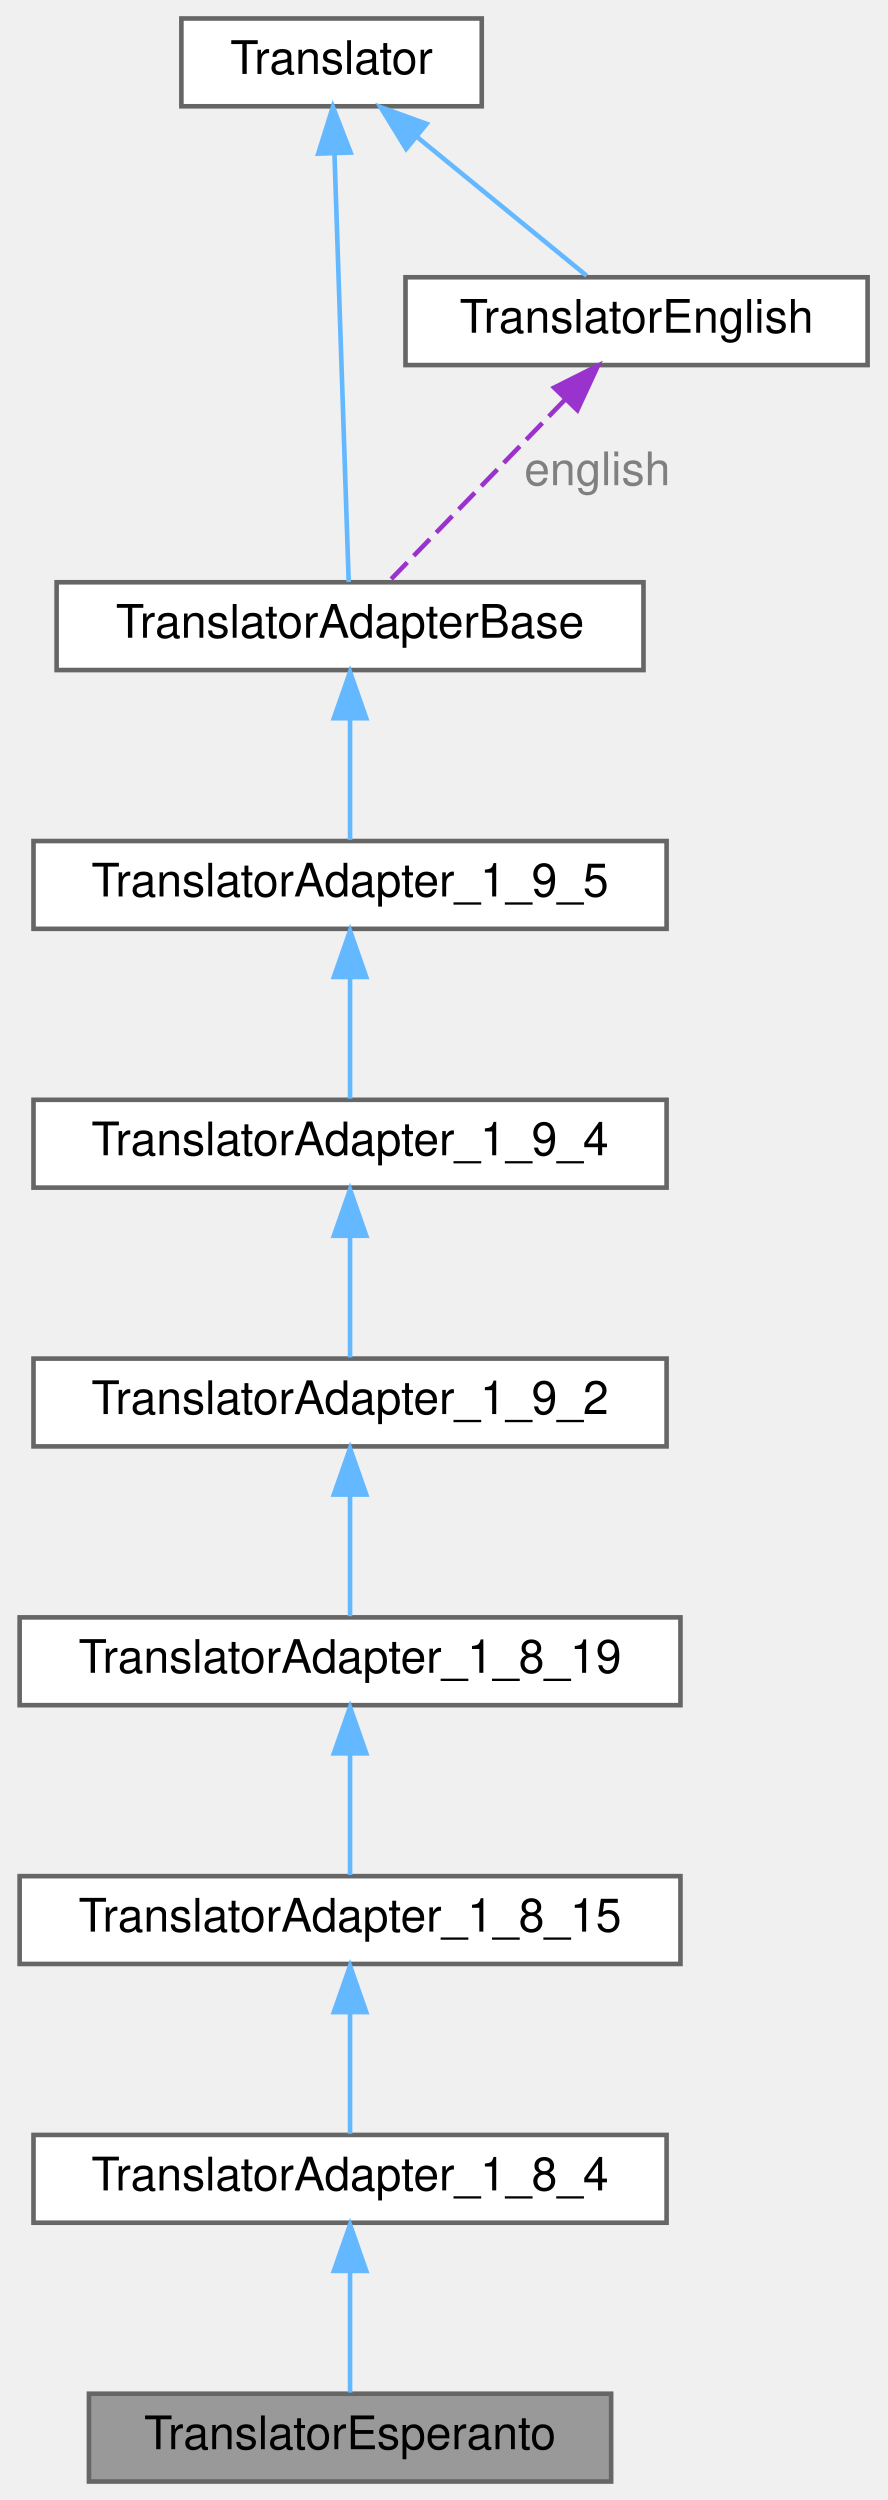
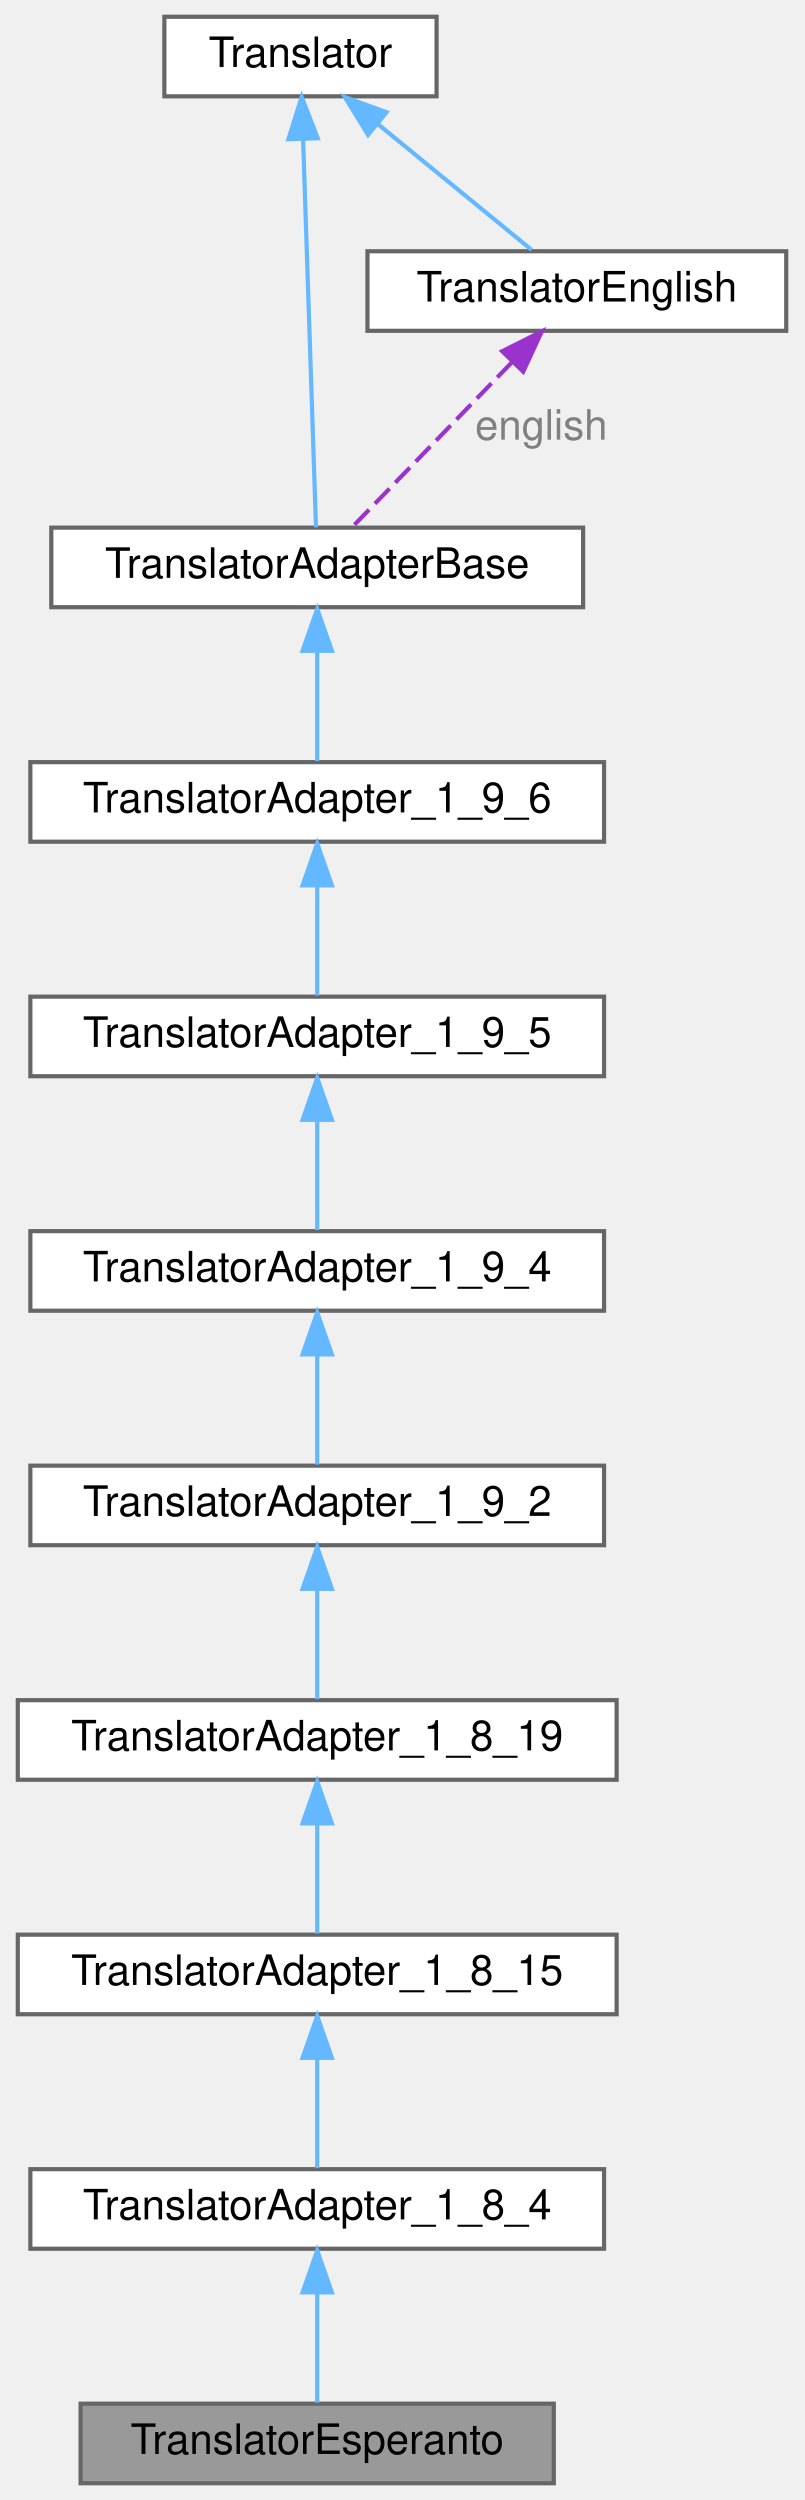
- <svg xmlns="http://www.w3.org/2000/svg" xmlns:xlink="http://www.w3.org/1999/xlink" width="192pt" height="541pt" viewBox="0.00 0.00 191.50 541.00">
-   <g id="graph0" class="graph" transform="scale(1 1) rotate(0) translate(4 537)">
+ <svg xmlns="http://www.w3.org/2000/svg" xmlns:xlink="http://www.w3.org/1999/xlink" width="192pt" height="597pt" viewBox="0.00 0.00 191.50 597.00">
+   <g id="graph0" class="graph" transform="scale(1 1) rotate(0) translate(4 593)">
    <g id="node1" class="node">
      <g id="a_node1">
        <a xlink:title=" ">
          <polygon fill="#999999" stroke="#666666" points="128,-19 15,-19 15,0 128,0 128,-19" />
          <text text-anchor="middle" x="71.5" y="-7" font-family="Helvetica,sans-Serif" font-size="10.00">TranslatorEsperanto</text>
        </a>
      </g>
    </g>
    <g id="node2" class="node">
      <g id="a_node2">
        <a xlink:href="../../de/d2f/class_translator_adapter__1__8__4.html" target="_top" xlink:title=" ">
          <polygon fill="white" stroke="#666666" points="140,-75 3,-75 3,-56 140,-56 140,-75" />
          <text text-anchor="middle" x="71.5" y="-63" font-family="Helvetica,sans-Serif" font-size="10.00">TranslatorAdapter_1_8_4</text>
        </a>
      </g>
    </g>
    <g id="edge1" class="edge">
      <path fill="none" stroke="#63b8ff" d="M71.5,-45.3C71.5,-36.41 71.5,-26.28 71.5,-19.25" />
      <polygon fill="#63b8ff" stroke="#63b8ff" points="68,-45.58 71.5,-55.58 75,-45.58 68,-45.58" />
    </g>
    <g id="node3" class="node">
      <g id="a_node3">
        <a xlink:href="../../d4/d2e/class_translator_adapter__1__8__15.html" target="_top" xlink:title=" ">
          <polygon fill="white" stroke="#666666" points="143,-131 0,-131 0,-112 143,-112 143,-131" />
          <text text-anchor="middle" x="71.5" y="-119" font-family="Helvetica,sans-Serif" font-size="10.00">TranslatorAdapter_1_8_15</text>
        </a>
      </g>
    </g>
    <g id="edge2" class="edge">
      <path fill="none" stroke="#63b8ff" d="M71.5,-101.3C71.5,-92.41 71.5,-82.28 71.5,-75.25" />
      <polygon fill="#63b8ff" stroke="#63b8ff" points="68,-101.58 71.5,-111.58 75,-101.58 68,-101.58" />
    </g>
    <g id="node4" class="node">
      <g id="a_node4">
        <a xlink:href="../../de/dde/class_translator_adapter__1__8__19.html" target="_top" xlink:title=" ">
          <polygon fill="white" stroke="#666666" points="143,-187 0,-187 0,-168 143,-168 143,-187" />
          <text text-anchor="middle" x="71.5" y="-175" font-family="Helvetica,sans-Serif" font-size="10.00">TranslatorAdapter_1_8_19</text>
        </a>
      </g>
    </g>
    <g id="edge3" class="edge">
      <path fill="none" stroke="#63b8ff" d="M71.5,-157.3C71.5,-148.41 71.5,-138.28 71.5,-131.25" />
      <polygon fill="#63b8ff" stroke="#63b8ff" points="68,-157.58 71.5,-167.58 75,-157.58 68,-157.58" />
    </g>
    <g id="node5" class="node">
      <g id="a_node5">
        <a xlink:href="../../d3/d2e/class_translator_adapter__1__9__2.html" target="_top" xlink:title=" ">
          <polygon fill="white" stroke="#666666" points="140,-243 3,-243 3,-224 140,-224 140,-243" />
          <text text-anchor="middle" x="71.5" y="-231" font-family="Helvetica,sans-Serif" font-size="10.00">TranslatorAdapter_1_9_2</text>
        </a>
      </g>
    </g>
    <g id="edge4" class="edge">
      <path fill="none" stroke="#63b8ff" d="M71.5,-213.3C71.5,-204.41 71.5,-194.28 71.5,-187.25" />
      <polygon fill="#63b8ff" stroke="#63b8ff" points="68,-213.58 71.5,-223.58 75,-213.58 68,-213.58" />
    </g>
    <g id="node6" class="node">
      <g id="a_node6">
        <a xlink:href="../../d0/d33/class_translator_adapter__1__9__4.html" target="_top" xlink:title=" ">
          <polygon fill="white" stroke="#666666" points="140,-299 3,-299 3,-280 140,-280 140,-299" />
          <text text-anchor="middle" x="71.5" y="-287" font-family="Helvetica,sans-Serif" font-size="10.00">TranslatorAdapter_1_9_4</text>
        </a>
      </g>
    </g>
    <g id="edge5" class="edge">
      <path fill="none" stroke="#63b8ff" d="M71.5,-269.3C71.5,-260.41 71.5,-250.28 71.5,-243.25" />
      <polygon fill="#63b8ff" stroke="#63b8ff" points="68,-269.58 71.5,-279.58 75,-269.58 68,-269.58" />
    </g>
    <g id="node7" class="node">
      <g id="a_node7">
        <a xlink:href="../../dd/dba/class_translator_adapter__1__9__5.html" target="_top" xlink:title=" ">
          <polygon fill="white" stroke="#666666" points="140,-355 3,-355 3,-336 140,-336 140,-355" />
          <text text-anchor="middle" x="71.5" y="-343" font-family="Helvetica,sans-Serif" font-size="10.00">TranslatorAdapter_1_9_5</text>
        </a>
      </g>
    </g>
    <g id="edge6" class="edge">
      <path fill="none" stroke="#63b8ff" d="M71.5,-325.3C71.5,-316.41 71.5,-306.28 71.5,-299.25" />
      <polygon fill="#63b8ff" stroke="#63b8ff" points="68,-325.58 71.5,-335.58 75,-325.58 68,-325.58" />
    </g>
    <g id="node8" class="node">
      <g id="a_node8">
-         <a xlink:href="../../db/d6c/class_translator_adapter_base.html" target="_top" xlink:title="Base of the translator adapter tree.">
-           <polygon fill="white" stroke="#666666" points="135,-411 8,-411 8,-392 135,-392 135,-411" />
-           <text text-anchor="middle" x="71.5" y="-399" font-family="Helvetica,sans-Serif" font-size="10.00">TranslatorAdapterBase</text>
+         <a xlink:href="../../db/d71/class_translator_adapter__1__9__6.html" target="_top" xlink:title=" ">
+           <polygon fill="white" stroke="#666666" points="140,-411 3,-411 3,-392 140,-392 140,-411" />
+           <text text-anchor="middle" x="71.5" y="-399" font-family="Helvetica,sans-Serif" font-size="10.00">TranslatorAdapter_1_9_6</text>
        </a>
      </g>
    </g>
    <g id="edge7" class="edge">
      <path fill="none" stroke="#63b8ff" d="M71.5,-381.3C71.5,-372.41 71.5,-362.28 71.5,-355.25" />
      <polygon fill="#63b8ff" stroke="#63b8ff" points="68,-381.58 71.5,-391.58 75,-381.58 68,-381.58" />
    </g>
    <g id="node9" class="node">
      <g id="a_node9">
-         <a xlink:href="../../d8/dfb/class_translator.html" target="_top" xlink:title="Abstract base class for all translatable text fragments.">
-           <polygon fill="white" stroke="#666666" points="100,-533 35,-533 35,-514 100,-514 100,-533" />
-           <text text-anchor="middle" x="67.5" y="-521" font-family="Helvetica,sans-Serif" font-size="10.00">Translator</text>
+         <a xlink:href="../../db/d6c/class_translator_adapter_base.html" target="_top" xlink:title="Base of the translator adapter tree.">
+           <polygon fill="white" stroke="#666666" points="135,-467 8,-467 8,-448 135,-448 135,-467" />
+           <text text-anchor="middle" x="71.5" y="-455" font-family="Helvetica,sans-Serif" font-size="10.00">TranslatorAdapterBase</text>
        </a>
      </g>
    </g>
    <g id="edge8" class="edge">
-       <path fill="none" stroke="#63b8ff" d="M68.13,-503.65C69.01,-477.22 70.57,-430.26 71.21,-411.05" />
-       <polygon fill="#63b8ff" stroke="#63b8ff" points="64.62,-503.76 67.79,-513.87 71.62,-503.99 64.62,-503.76" />
+       <path fill="none" stroke="#63b8ff" d="M71.5,-437.3C71.5,-428.41 71.5,-418.28 71.5,-411.25" />
+       <polygon fill="#63b8ff" stroke="#63b8ff" points="68,-437.58 71.5,-447.58 75,-437.58 68,-437.58" />
    </g>
    <g id="node10" class="node">
      <g id="a_node10">
-         <a xlink:href="../../d6/d78/class_translator_english.html" target="_top" xlink:title=" ">
-           <polygon fill="white" stroke="#666666" points="183.5,-477 83.5,-477 83.5,-458 183.5,-458 183.5,-477" />
-           <text text-anchor="middle" x="133.5" y="-465" font-family="Helvetica,sans-Serif" font-size="10.00">TranslatorEnglish</text>
+         <a xlink:href="../../d8/dfb/class_translator.html" target="_top" xlink:title="Abstract base class for all translatable text fragments.">
+           <polygon fill="white" stroke="#666666" points="100,-589 35,-589 35,-570 100,-570 100,-589" />
+           <text text-anchor="middle" x="67.5" y="-577" font-family="Helvetica,sans-Serif" font-size="10.00">Translator</text>
        </a>
      </g>
    </g>
+     <g id="edge9" class="edge">
+       <path fill="none" stroke="#63b8ff" d="M68.13,-559.65C69.01,-533.22 70.57,-486.26 71.21,-467.05" />
+       <polygon fill="#63b8ff" stroke="#63b8ff" points="64.62,-559.76 67.79,-569.87 71.62,-559.99 64.62,-559.76" />
+     </g>
+     <g id="node11" class="node">
+       <g id="a_node11">
+         <a xlink:href="../../d6/d78/class_translator_english.html" target="_top" xlink:title=" ">
+           <polygon fill="white" stroke="#666666" points="183.5,-533 83.5,-533 83.5,-514 183.5,-514 183.5,-533" />
+           <text text-anchor="middle" x="133.5" y="-521" font-family="Helvetica,sans-Serif" font-size="10.00">TranslatorEnglish</text>
+         </a>
+       </g>
+     </g>
+     <g id="edge11" class="edge">
+       <path fill="none" stroke="#63b8ff" d="M86.05,-563.32C97.88,-553.65 112.79,-541.45 122.7,-533.33" />
+       <polygon fill="#63b8ff" stroke="#63b8ff" points="83.63,-560.78 78.1,-569.82 88.06,-566.2 83.63,-560.78" />
+     </g>
    <g id="edge10" class="edge">
-       <path fill="none" stroke="#63b8ff" d="M86.05,-507.32C97.88,-497.65 112.79,-485.45 122.7,-477.33" />
-       <polygon fill="#63b8ff" stroke="#63b8ff" points="83.63,-504.78 78.1,-513.82 88.06,-510.2 83.63,-504.78" />
-     </g>
-     <g id="edge9" class="edge">
-       <path fill="none" stroke="#9a32cd" stroke-dasharray="5,2" d="M117.98,-450.48C106.01,-438.12 89.9,-421.49 80.13,-411.41" />
-       <polygon fill="#9a32cd" stroke="#9a32cd" points="115.67,-453.12 125.14,-457.87 120.69,-448.25 115.67,-453.12" />
-       <text text-anchor="middle" x="125" y="-432" font-family="Helvetica,sans-Serif" font-size="10.00" fill="grey"> english</text>
+       <path fill="none" stroke="#9a32cd" stroke-dasharray="5,2" d="M117.98,-506.48C106.01,-494.12 89.9,-477.49 80.13,-467.41" />
+       <polygon fill="#9a32cd" stroke="#9a32cd" points="115.67,-509.12 125.14,-513.87 120.69,-504.25 115.67,-509.12" />
+       <text text-anchor="middle" x="125" y="-488" font-family="Helvetica,sans-Serif" font-size="10.00" fill="grey"> english</text>
    </g>
  </g>
</svg>
